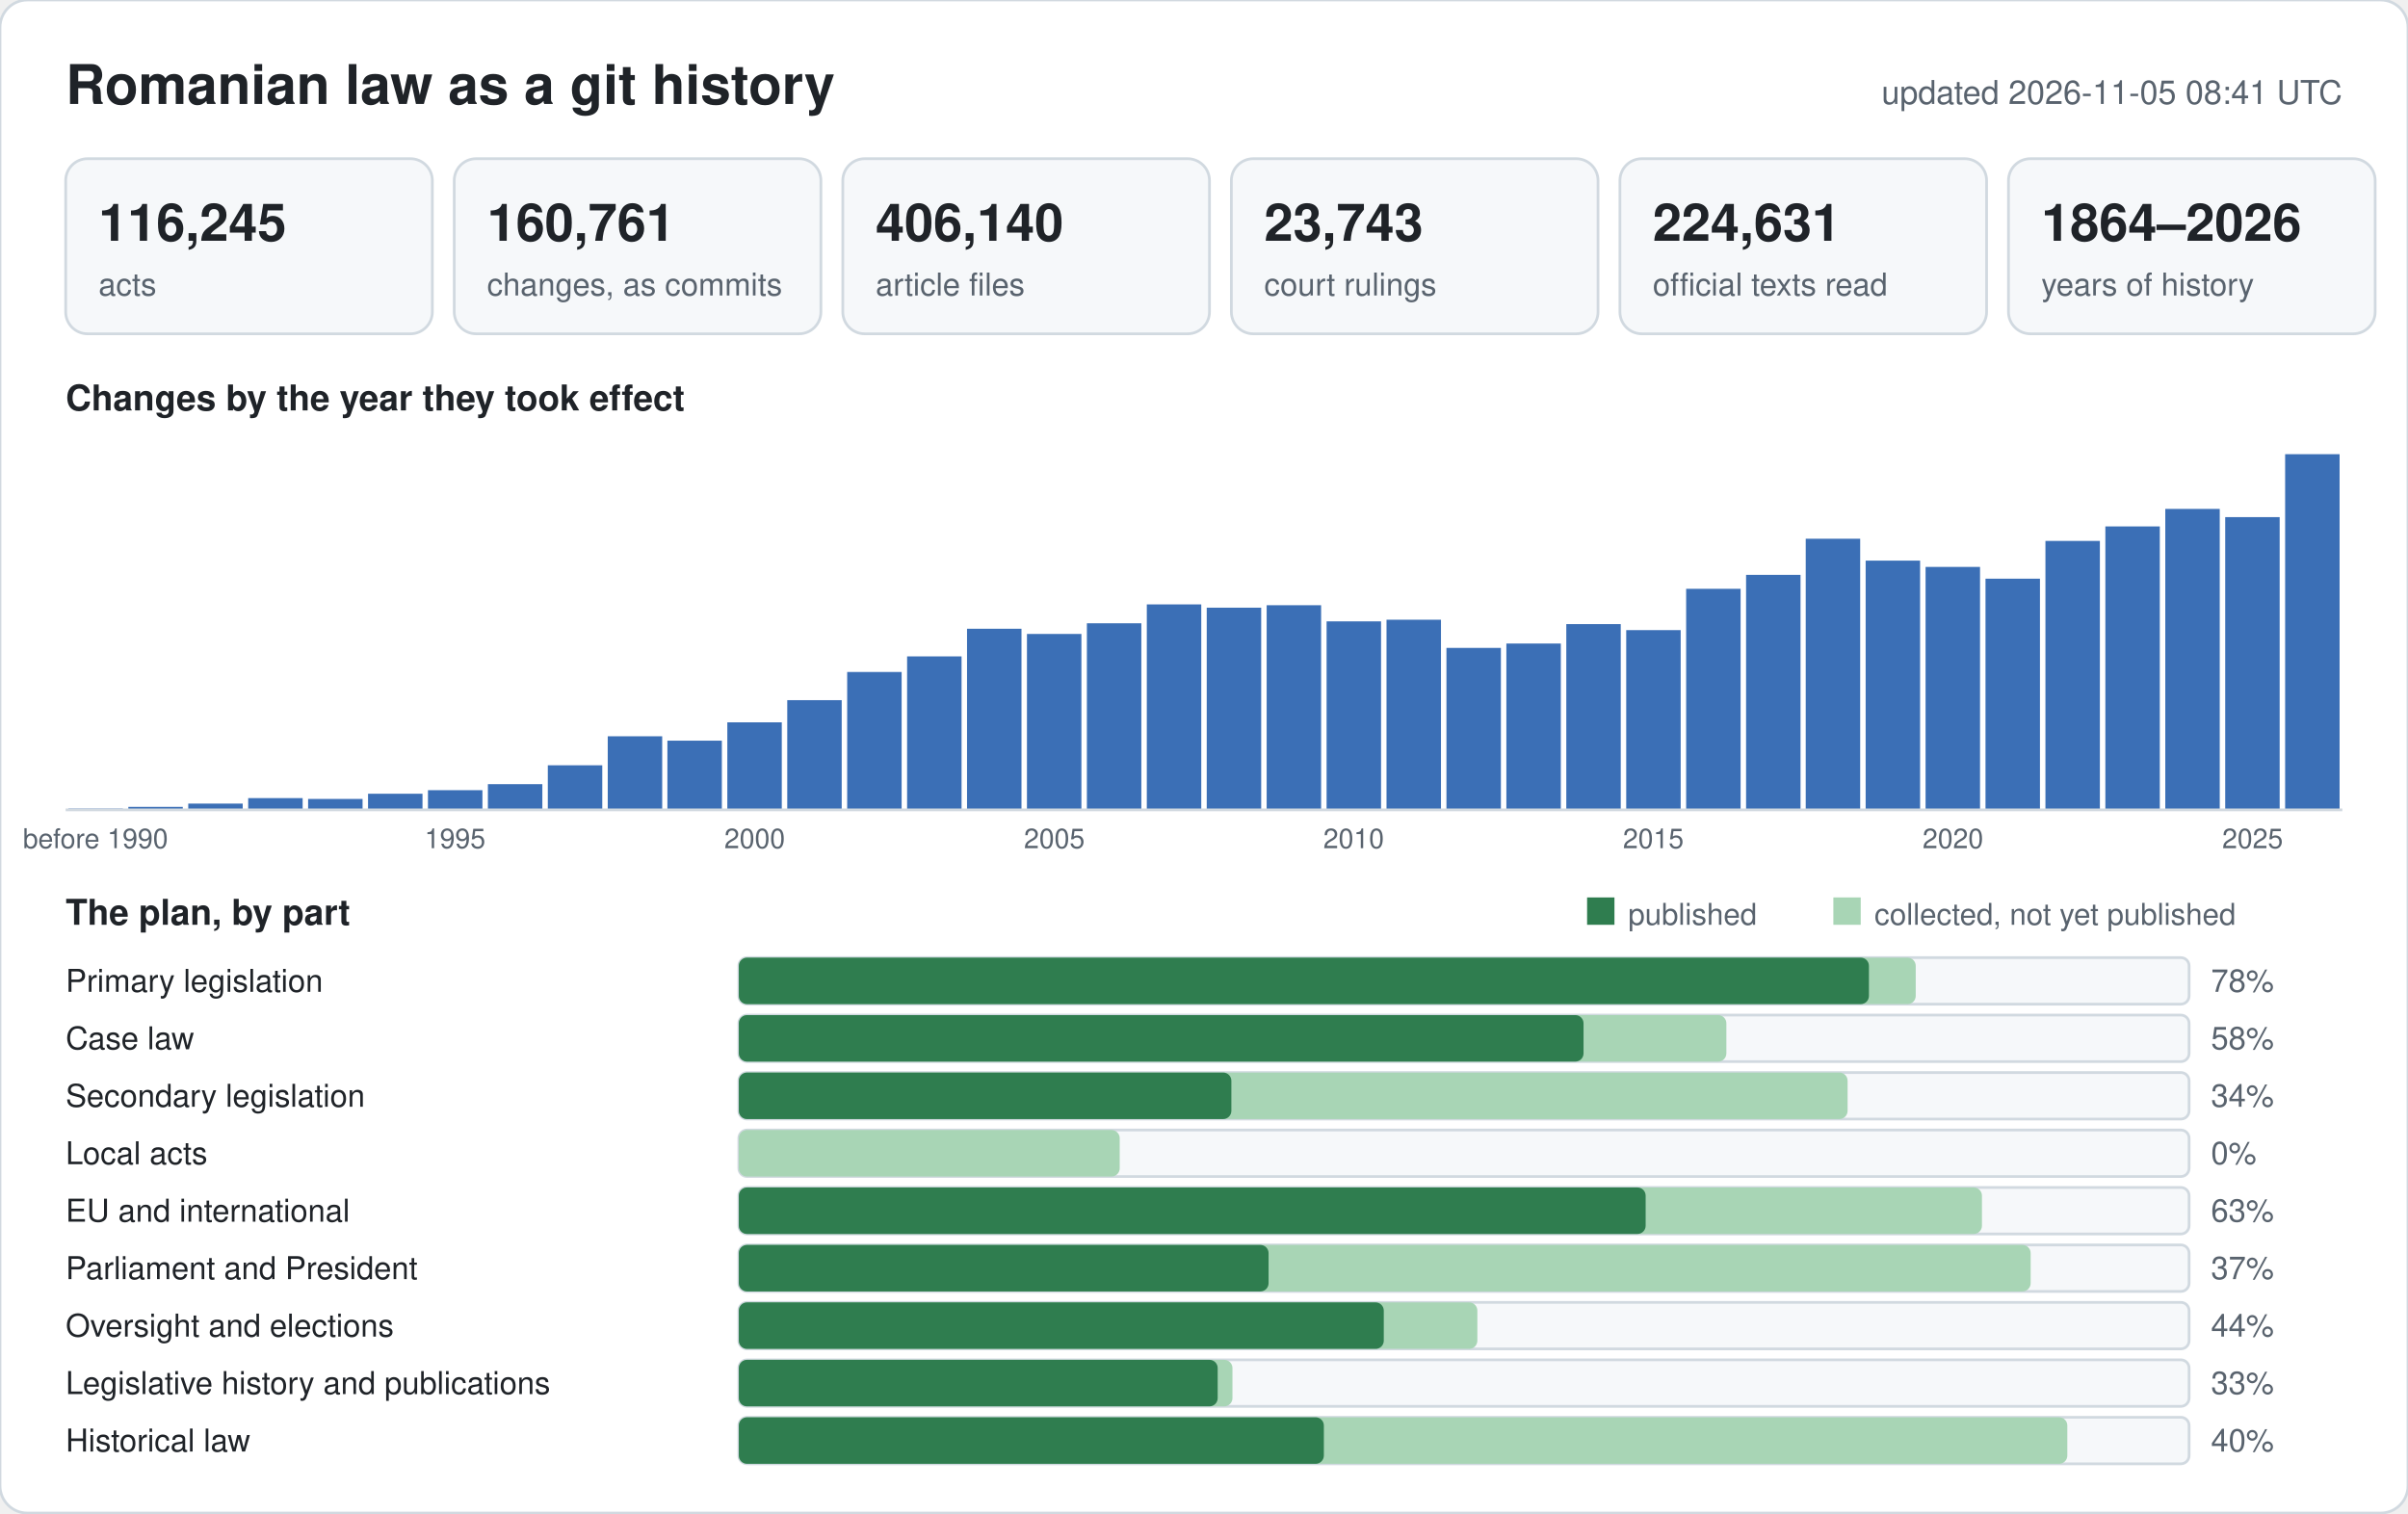
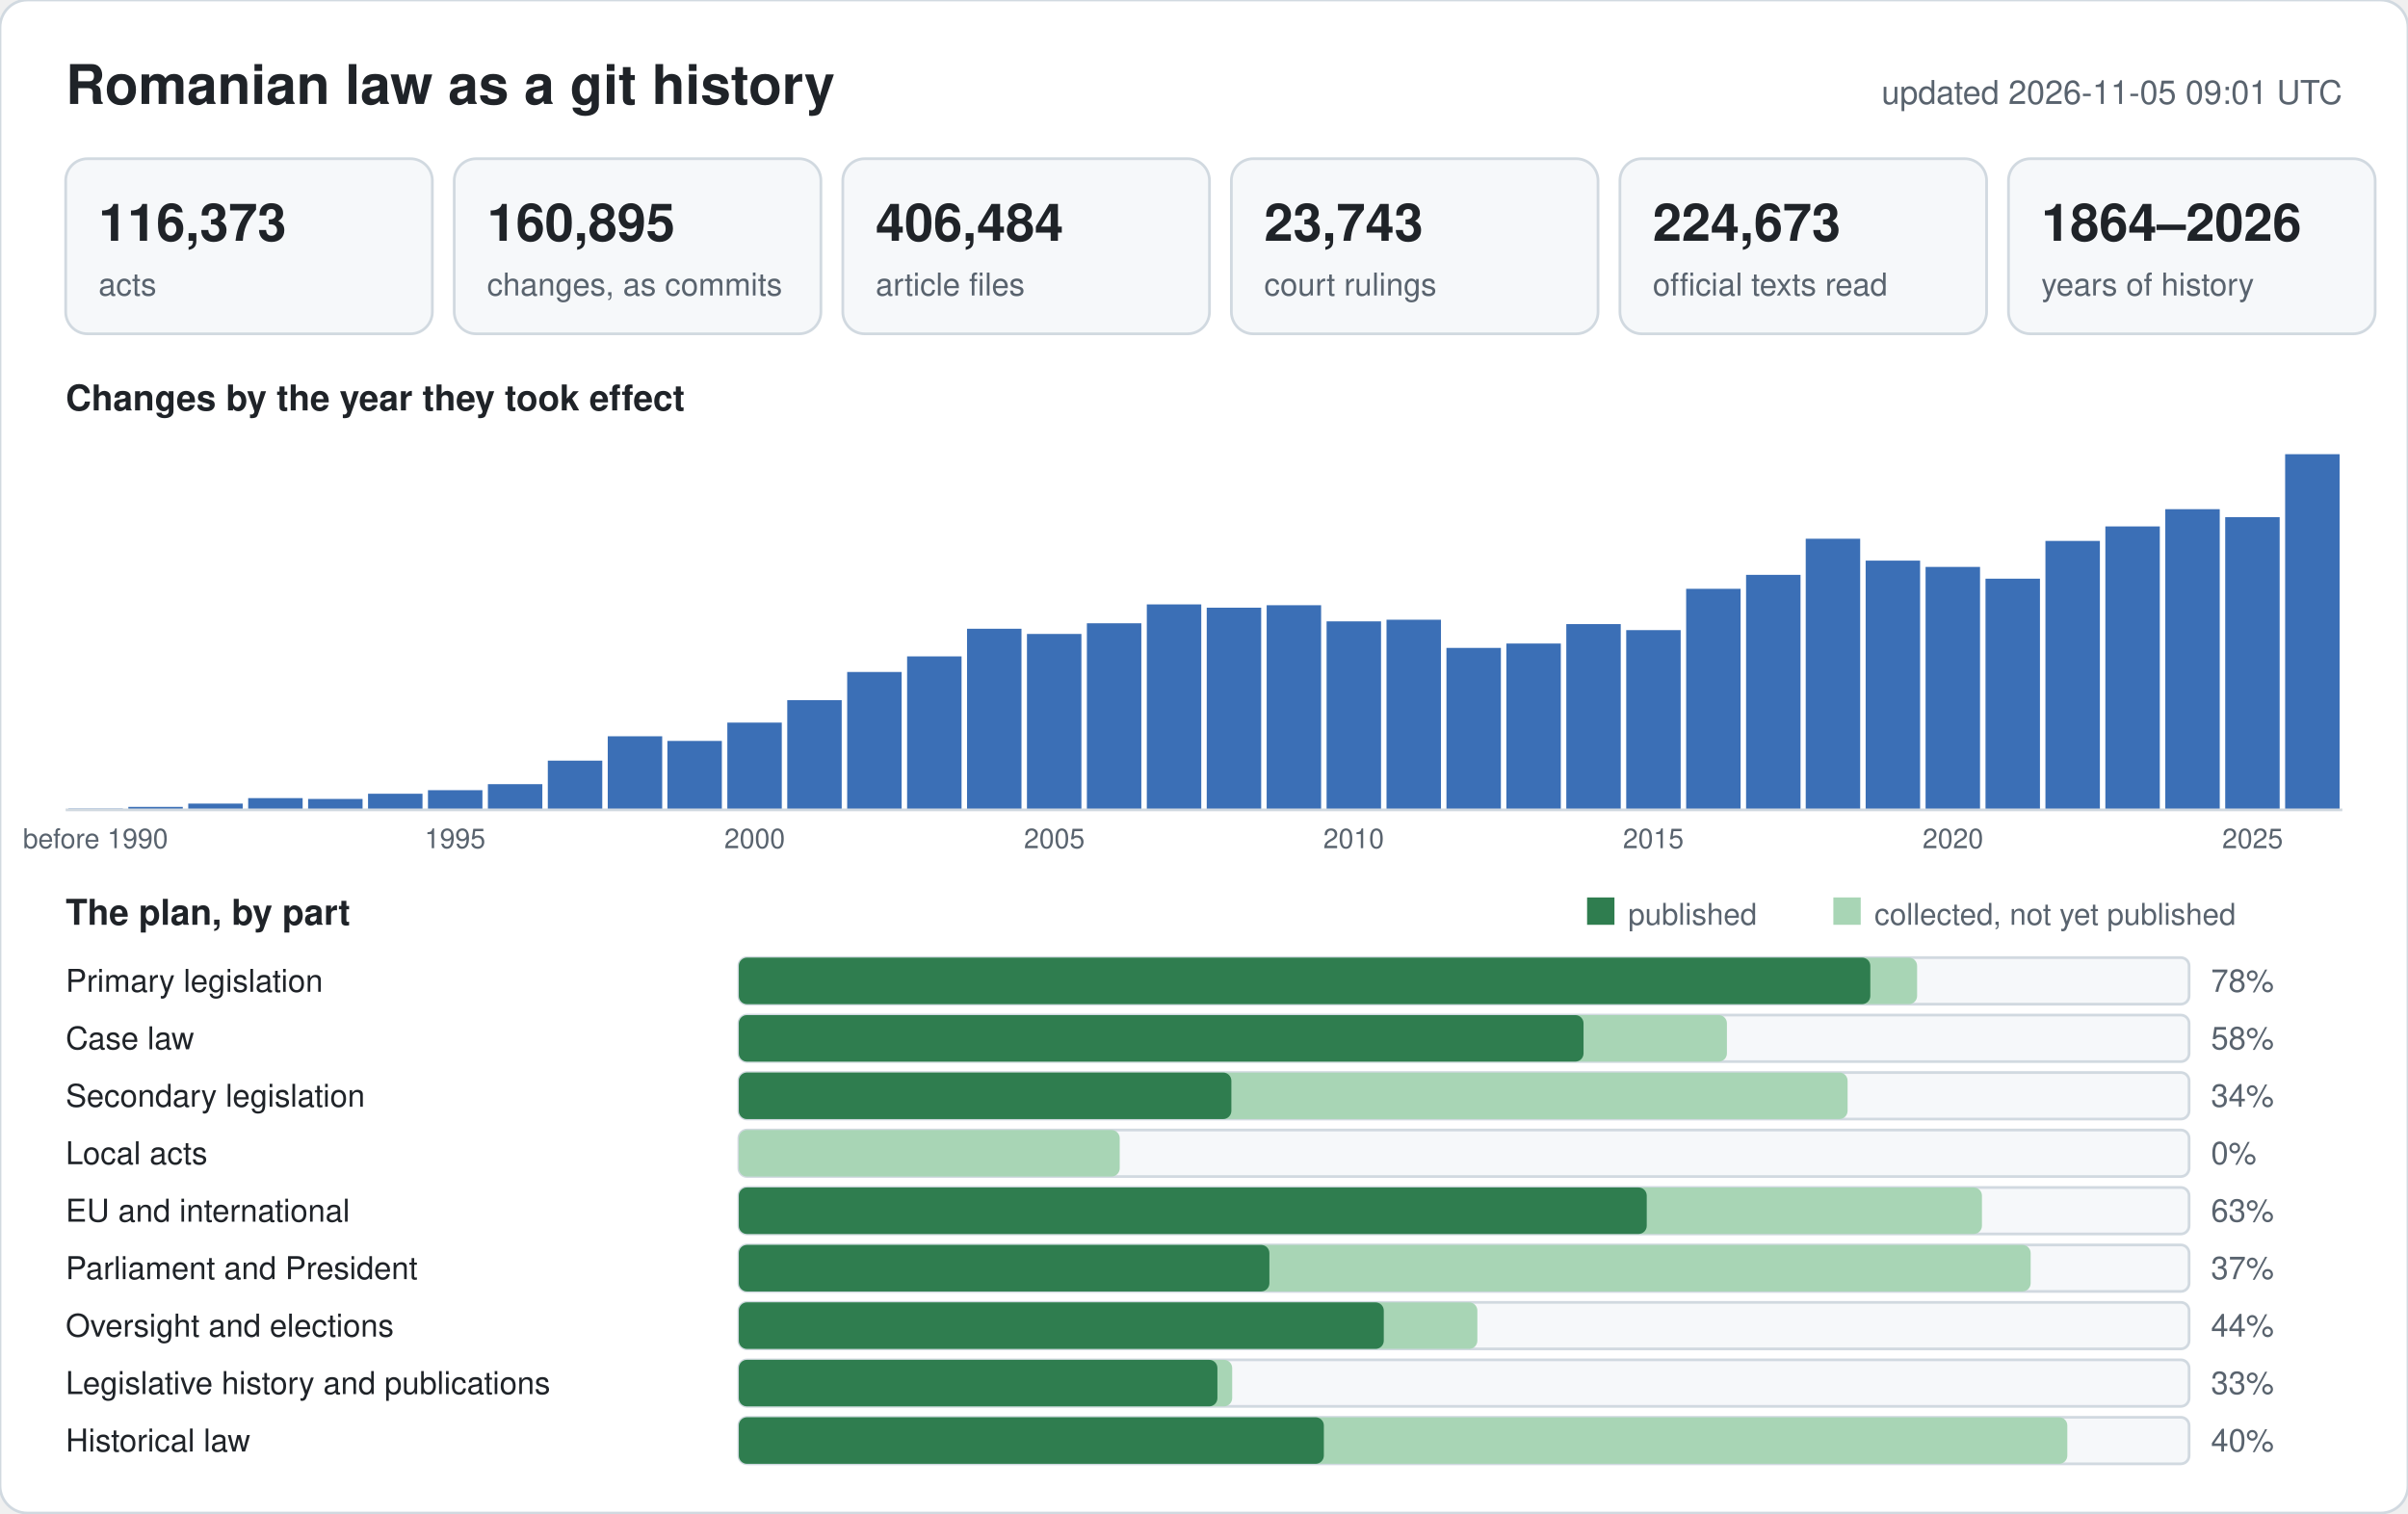
<svg xmlns="http://www.w3.org/2000/svg" width="880" height="553" viewBox="0 0 880 553" font-family="-apple-system,BlinkMacSystemFont,Segoe UI,Helvetica,Arial,sans-serif">
  <rect width="880" height="553" rx="10" fill="#ffffff" stroke="#d1d9e0" />
  <text x="24" y="38" font-size="20" font-weight="600" fill="#1f2328">Romanian law as a git history</text>
-   <text x="856" y="38" font-size="12" text-anchor="end" fill="#59636e">updated 2026-11-05 08:41 UTC</text>
+   <text x="856" y="38" font-size="12" text-anchor="end" fill="#59636e">updated 2026-11-05 09:01 UTC</text>
  <rect x="24" y="58" width="134" height="64" rx="8" fill="#f6f8fa" stroke="#d1d9e0" />
-   <text x="36" y="88" font-size="19" font-weight="600" fill="#1f2328">116,245</text>
+   <text x="36" y="88" font-size="19" font-weight="600" fill="#1f2328">116,373</text>
  <text x="36" y="108" font-size="11.5" fill="#59636e">acts</text>
  <rect x="166" y="58" width="134" height="64" rx="8" fill="#f6f8fa" stroke="#d1d9e0" />
-   <text x="178" y="88" font-size="19" font-weight="600" fill="#1f2328">160,761</text>
+   <text x="178" y="88" font-size="19" font-weight="600" fill="#1f2328">160,895</text>
  <text x="178" y="108" font-size="11.5" fill="#59636e">changes, as commits</text>
  <rect x="308" y="58" width="134" height="64" rx="8" fill="#f6f8fa" stroke="#d1d9e0" />
-   <text x="320" y="88" font-size="19" font-weight="600" fill="#1f2328">406,140</text>
+   <text x="320" y="88" font-size="19" font-weight="600" fill="#1f2328">406,484</text>
  <text x="320" y="108" font-size="11.5" fill="#59636e">article files</text>
  <rect x="450" y="58" width="134" height="64" rx="8" fill="#f6f8fa" stroke="#d1d9e0" />
  <text x="462" y="88" font-size="19" font-weight="600" fill="#1f2328">23,743</text>
  <text x="462" y="108" font-size="11.5" fill="#59636e">court rulings</text>
  <rect x="592" y="58" width="134" height="64" rx="8" fill="#f6f8fa" stroke="#d1d9e0" />
-   <text x="604" y="88" font-size="19" font-weight="600" fill="#1f2328">224,631</text>
+   <text x="604" y="88" font-size="19" font-weight="600" fill="#1f2328">224,673</text>
  <text x="604" y="108" font-size="11.5" fill="#59636e">official texts read</text>
  <rect x="734" y="58" width="134" height="64" rx="8" fill="#f6f8fa" stroke="#d1d9e0" />
  <text x="746" y="88" font-size="19" font-weight="600" fill="#1f2328">1864–2026</text>
  <text x="746" y="108" font-size="11.5" fill="#59636e">years of history</text>
  <text x="24" y="150" font-size="13" font-weight="600" fill="#1f2328">Changes by the year they took effect</text>
  <rect x="25.0" y="295.4" width="19.9" height="0.6" fill="#9db6dc" />
  <text x="34.9" y="310" font-size="10" text-anchor="middle" fill="#59636e">before 1990</text>
  <rect x="46.9" y="294.9" width="19.9" height="1.1" fill="#3b6fb6" />
  <rect x="68.8" y="293.7" width="19.9" height="2.3" fill="#3b6fb6" />
  <rect x="90.7" y="291.7" width="19.9" height="4.3" fill="#3b6fb6" />
  <rect x="112.6" y="292.0" width="19.9" height="4.0" fill="#3b6fb6" />
  <rect x="134.5" y="290.1" width="19.9" height="5.9" fill="#3b6fb6" />
  <rect x="156.4" y="288.8" width="19.9" height="7.2" fill="#3b6fb6" />
  <text x="166.3" y="310" font-size="10" text-anchor="middle" fill="#59636e">1995</text>
  <rect x="178.3" y="286.6" width="19.9" height="9.4" fill="#3b6fb6" />
-   <rect x="200.2" y="279.7" width="19.9" height="16.3" fill="#3b6fb6" />
+   <rect x="200.2" y="278.0" width="19.9" height="18.0" fill="#3b6fb6" />
  <rect x="222.1" y="269.1" width="19.9" height="26.9" fill="#3b6fb6" />
-   <rect x="243.9" y="270.7" width="19.9" height="25.3" fill="#3b6fb6" />
-   <rect x="265.8" y="264.0" width="19.9" height="32.0" fill="#3b6fb6" />
+   <rect x="243.9" y="270.8" width="19.9" height="25.2" fill="#3b6fb6" />
+   <rect x="265.8" y="264.1" width="19.9" height="31.9" fill="#3b6fb6" />
  <text x="275.8" y="310" font-size="10" text-anchor="middle" fill="#59636e">2000</text>
  <rect x="287.7" y="255.9" width="19.9" height="40.1" fill="#3b6fb6" />
  <rect x="309.6" y="245.6" width="19.9" height="50.4" fill="#3b6fb6" />
  <rect x="331.5" y="239.9" width="19.9" height="56.1" fill="#3b6fb6" />
  <rect x="353.4" y="229.8" width="19.9" height="66.2" fill="#3b6fb6" />
  <rect x="375.3" y="231.7" width="19.9" height="64.3" fill="#3b6fb6" />
  <text x="385.3" y="310" font-size="10" text-anchor="middle" fill="#59636e">2005</text>
  <rect x="397.2" y="227.8" width="19.9" height="68.2" fill="#3b6fb6" />
  <rect x="419.1" y="220.9" width="19.9" height="75.1" fill="#3b6fb6" />
  <rect x="441.0" y="222.1" width="19.9" height="73.9" fill="#3b6fb6" />
  <rect x="462.9" y="221.2" width="19.9" height="74.8" fill="#3b6fb6" />
  <rect x="484.8" y="227.1" width="19.9" height="68.9" fill="#3b6fb6" />
  <text x="494.7" y="310" font-size="10" text-anchor="middle" fill="#59636e">2010</text>
  <rect x="506.7" y="226.5" width="19.9" height="69.5" fill="#3b6fb6" />
  <rect x="528.6" y="236.8" width="19.9" height="59.2" fill="#3b6fb6" />
  <rect x="550.5" y="235.2" width="19.9" height="60.8" fill="#3b6fb6" />
  <rect x="572.4" y="228.1" width="19.9" height="67.9" fill="#3b6fb6" />
  <rect x="594.3" y="230.3" width="19.9" height="65.7" fill="#3b6fb6" />
  <text x="604.2" y="310" font-size="10" text-anchor="middle" fill="#59636e">2015</text>
  <rect x="616.2" y="215.2" width="19.9" height="80.8" fill="#3b6fb6" />
  <rect x="638.1" y="210.1" width="19.9" height="85.9" fill="#3b6fb6" />
  <rect x="659.9" y="196.9" width="19.9" height="99.1" fill="#3b6fb6" />
  <rect x="681.8" y="204.9" width="19.9" height="91.1" fill="#3b6fb6" />
  <rect x="703.7" y="207.2" width="19.9" height="88.8" fill="#3b6fb6" />
  <text x="713.7" y="310" font-size="10" text-anchor="middle" fill="#59636e">2020</text>
  <rect x="725.6" y="211.5" width="19.9" height="84.5" fill="#3b6fb6" />
  <rect x="747.5" y="197.7" width="19.9" height="98.3" fill="#3b6fb6" />
  <rect x="769.4" y="192.4" width="19.9" height="103.6" fill="#3b6fb6" />
-   <rect x="791.3" y="186.0" width="19.9" height="110.0" fill="#3b6fb6" />
+   <rect x="791.3" y="186.1" width="19.9" height="109.9" fill="#3b6fb6" />
  <rect x="813.2" y="189.0" width="19.9" height="107.0" fill="#3b6fb6" />
  <text x="823.2" y="310" font-size="10" text-anchor="middle" fill="#59636e">2025</text>
  <rect x="835.1" y="166.0" width="19.9" height="130.0" fill="#3b6fb6" />
  <line x1="24" y1="296" x2="856" y2="296" stroke="#d1d9e0" />
  <text x="24" y="338" font-size="13" font-weight="600" fill="#1f2328">The plan, by part</text>
  <rect x="580" y="328" width="10" height="10" fill="#2f7d4f" />
  <text x="595" y="338" font-size="11" fill="#59636e">published</text>
  <rect x="670" y="328" width="10" height="10" fill="#a8d5b5" />
  <text x="685" y="338" font-size="11" fill="#59636e">collected, not yet published</text>
  <text x="24" y="362.5" font-size="11.5" fill="#1f2328">Primary legislation</text>
  <rect x="270" y="350" width="530" height="17" rx="3" fill="#f6f8fa" stroke="#d1d9e0" />
-   <rect x="270" y="350" width="430.1" height="17" rx="3" fill="#a8d5b5" />
-   <rect x="270" y="350" width="413.0" height="17" rx="3" fill="#2f7d4f" />
+   <rect x="270" y="350" width="430.6" height="17" rx="3" fill="#a8d5b5" />
+   <rect x="270" y="350" width="413.5" height="17" rx="3" fill="#2f7d4f" />
  <text x="808" y="362.5" font-size="11.5" fill="#59636e">78%</text>
  <text x="24" y="383.5" font-size="11.5" fill="#1f2328">Case law</text>
  <rect x="270" y="371" width="530" height="17" rx="3" fill="#f6f8fa" stroke="#d1d9e0" />
-   <rect x="270" y="371" width="360.9" height="17" rx="3" fill="#a8d5b5" />
+   <rect x="270" y="371" width="361.1" height="17" rx="3" fill="#a8d5b5" />
  <rect x="270" y="371" width="308.7" height="17" rx="3" fill="#2f7d4f" />
  <text x="808" y="383.5" font-size="11.5" fill="#59636e">58%</text>
  <text x="24" y="404.5" font-size="11.5" fill="#1f2328">Secondary legislation</text>
  <rect x="270" y="392" width="530" height="17" rx="3" fill="#f6f8fa" stroke="#d1d9e0" />
  <rect x="270" y="392" width="405.2" height="17" rx="3" fill="#a8d5b5" />
  <rect x="270" y="392" width="180.0" height="17" rx="3" fill="#2f7d4f" />
  <text x="808" y="404.5" font-size="11.5" fill="#59636e">34%</text>
  <text x="24" y="425.5" font-size="11.5" fill="#1f2328">Local acts</text>
  <rect x="270" y="413" width="530" height="17" rx="3" fill="#f6f8fa" stroke="#d1d9e0" />
  <rect x="270" y="413" width="139.2" height="17" rx="3" fill="#a8d5b5" />
  <rect x="270" y="413" width="0.0" height="17" rx="3" fill="#2f7d4f" />
  <text x="808" y="425.5" font-size="11.5" fill="#59636e">0%</text>
  <text x="24" y="446.5" font-size="11.5" fill="#1f2328">EU and international</text>
  <rect x="270" y="434" width="530" height="17" rx="3" fill="#f6f8fa" stroke="#d1d9e0" />
  <rect x="270" y="434" width="454.3" height="17" rx="3" fill="#a8d5b5" />
-   <rect x="270" y="434" width="331.4" height="17" rx="3" fill="#2f7d4f" />
+   <rect x="270" y="434" width="331.8" height="17" rx="3" fill="#2f7d4f" />
  <text x="808" y="446.5" font-size="11.5" fill="#59636e">63%</text>
  <text x="24" y="467.5" font-size="11.5" fill="#1f2328">Parliament and President</text>
  <rect x="270" y="455" width="530" height="17" rx="3" fill="#f6f8fa" stroke="#d1d9e0" />
  <rect x="270" y="455" width="472.1" height="17" rx="3" fill="#a8d5b5" />
-   <rect x="270" y="455" width="193.6" height="17" rx="3" fill="#2f7d4f" />
+   <rect x="270" y="455" width="193.9" height="17" rx="3" fill="#2f7d4f" />
  <text x="808" y="467.5" font-size="11.5" fill="#59636e">37%</text>
  <text x="24" y="488.5" font-size="11.5" fill="#1f2328">Oversight and elections</text>
  <rect x="270" y="476" width="530" height="17" rx="3" fill="#f6f8fa" stroke="#d1d9e0" />
  <rect x="270" y="476" width="269.9" height="17" rx="3" fill="#a8d5b5" />
  <rect x="270" y="476" width="235.7" height="17" rx="3" fill="#2f7d4f" />
  <text x="808" y="488.5" font-size="11.5" fill="#59636e">44%</text>
  <text x="24" y="509.5" font-size="11.5" fill="#1f2328">Legislative history and publications</text>
  <rect x="270" y="497" width="530" height="17" rx="3" fill="#f6f8fa" stroke="#d1d9e0" />
-   <rect x="270" y="497" width="180.4" height="17" rx="3" fill="#a8d5b5" />
-   <rect x="270" y="497" width="175.0" height="17" rx="3" fill="#2f7d4f" />
+   <rect x="270" y="497" width="180.3" height="17" rx="3" fill="#a8d5b5" />
+   <rect x="270" y="497" width="174.9" height="17" rx="3" fill="#2f7d4f" />
  <text x="808" y="509.5" font-size="11.5" fill="#59636e">33%</text>
  <text x="24" y="530.5" font-size="11.5" fill="#1f2328">Historical law</text>
  <rect x="270" y="518" width="530" height="17" rx="3" fill="#f6f8fa" stroke="#d1d9e0" />
  <rect x="270" y="518" width="485.5" height="17" rx="3" fill="#a8d5b5" />
  <rect x="270" y="518" width="213.8" height="17" rx="3" fill="#2f7d4f" />
  <text x="808" y="530.5" font-size="11.5" fill="#59636e">40%</text>
</svg>
